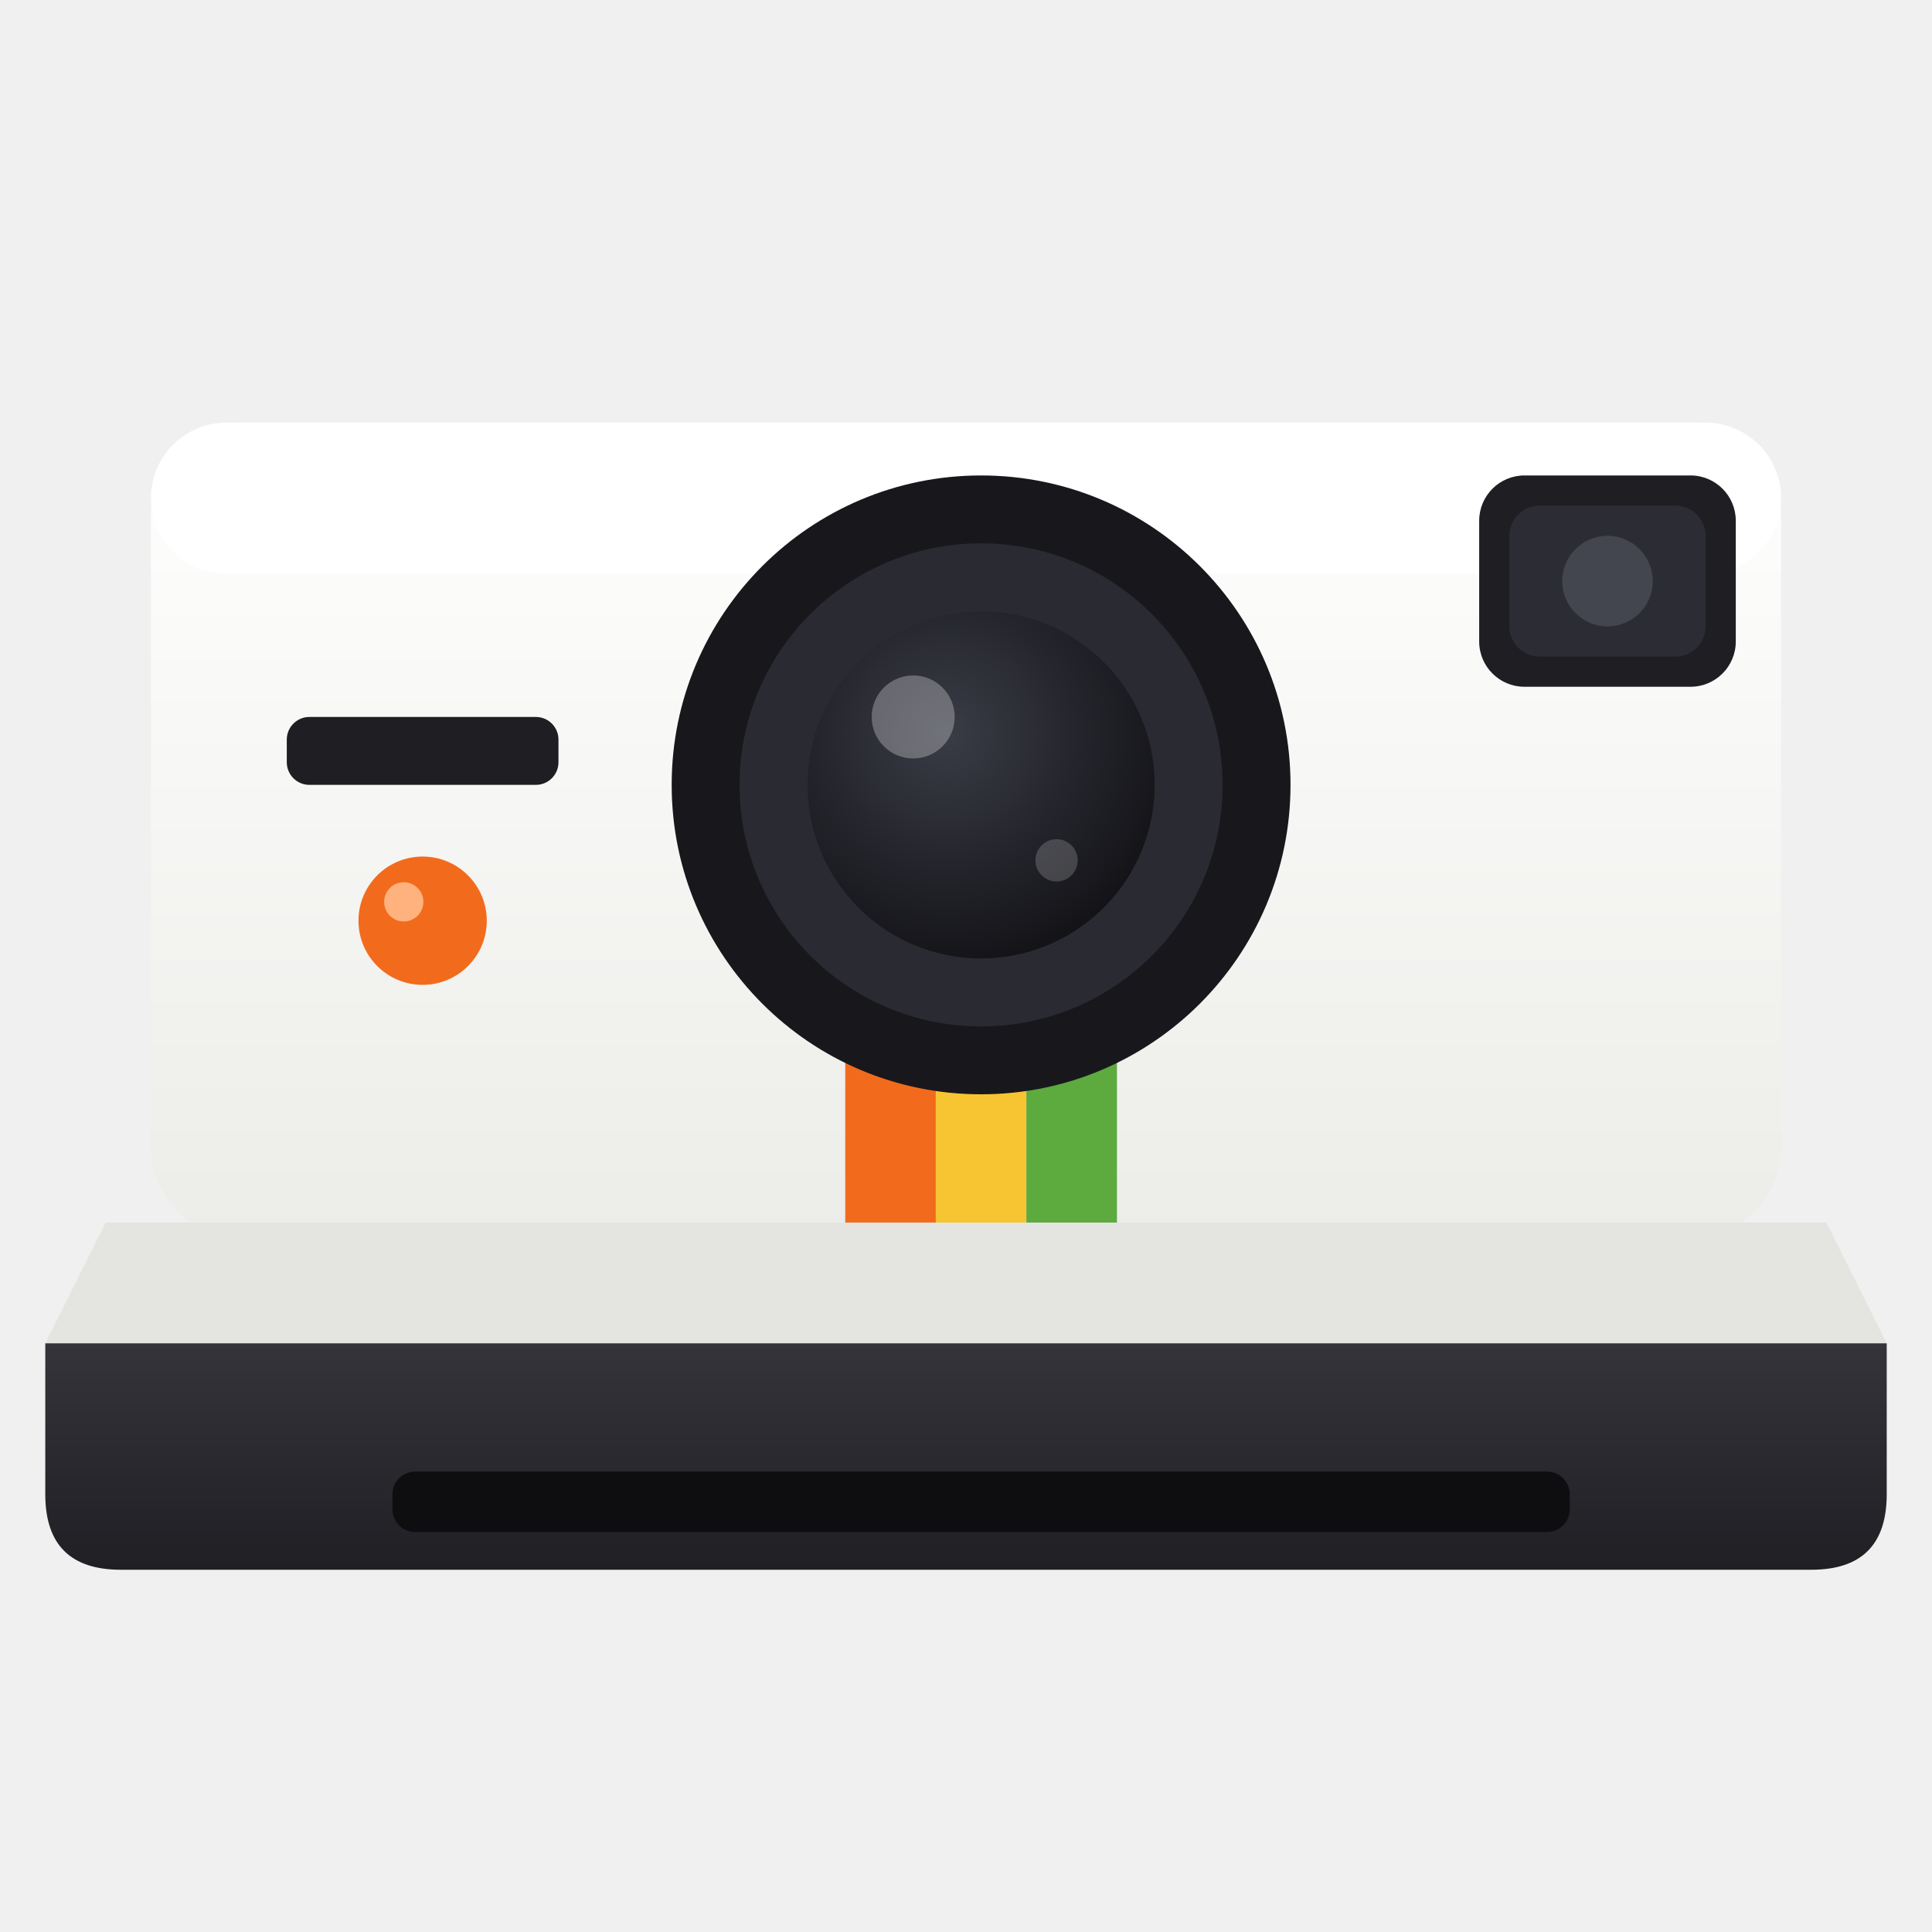
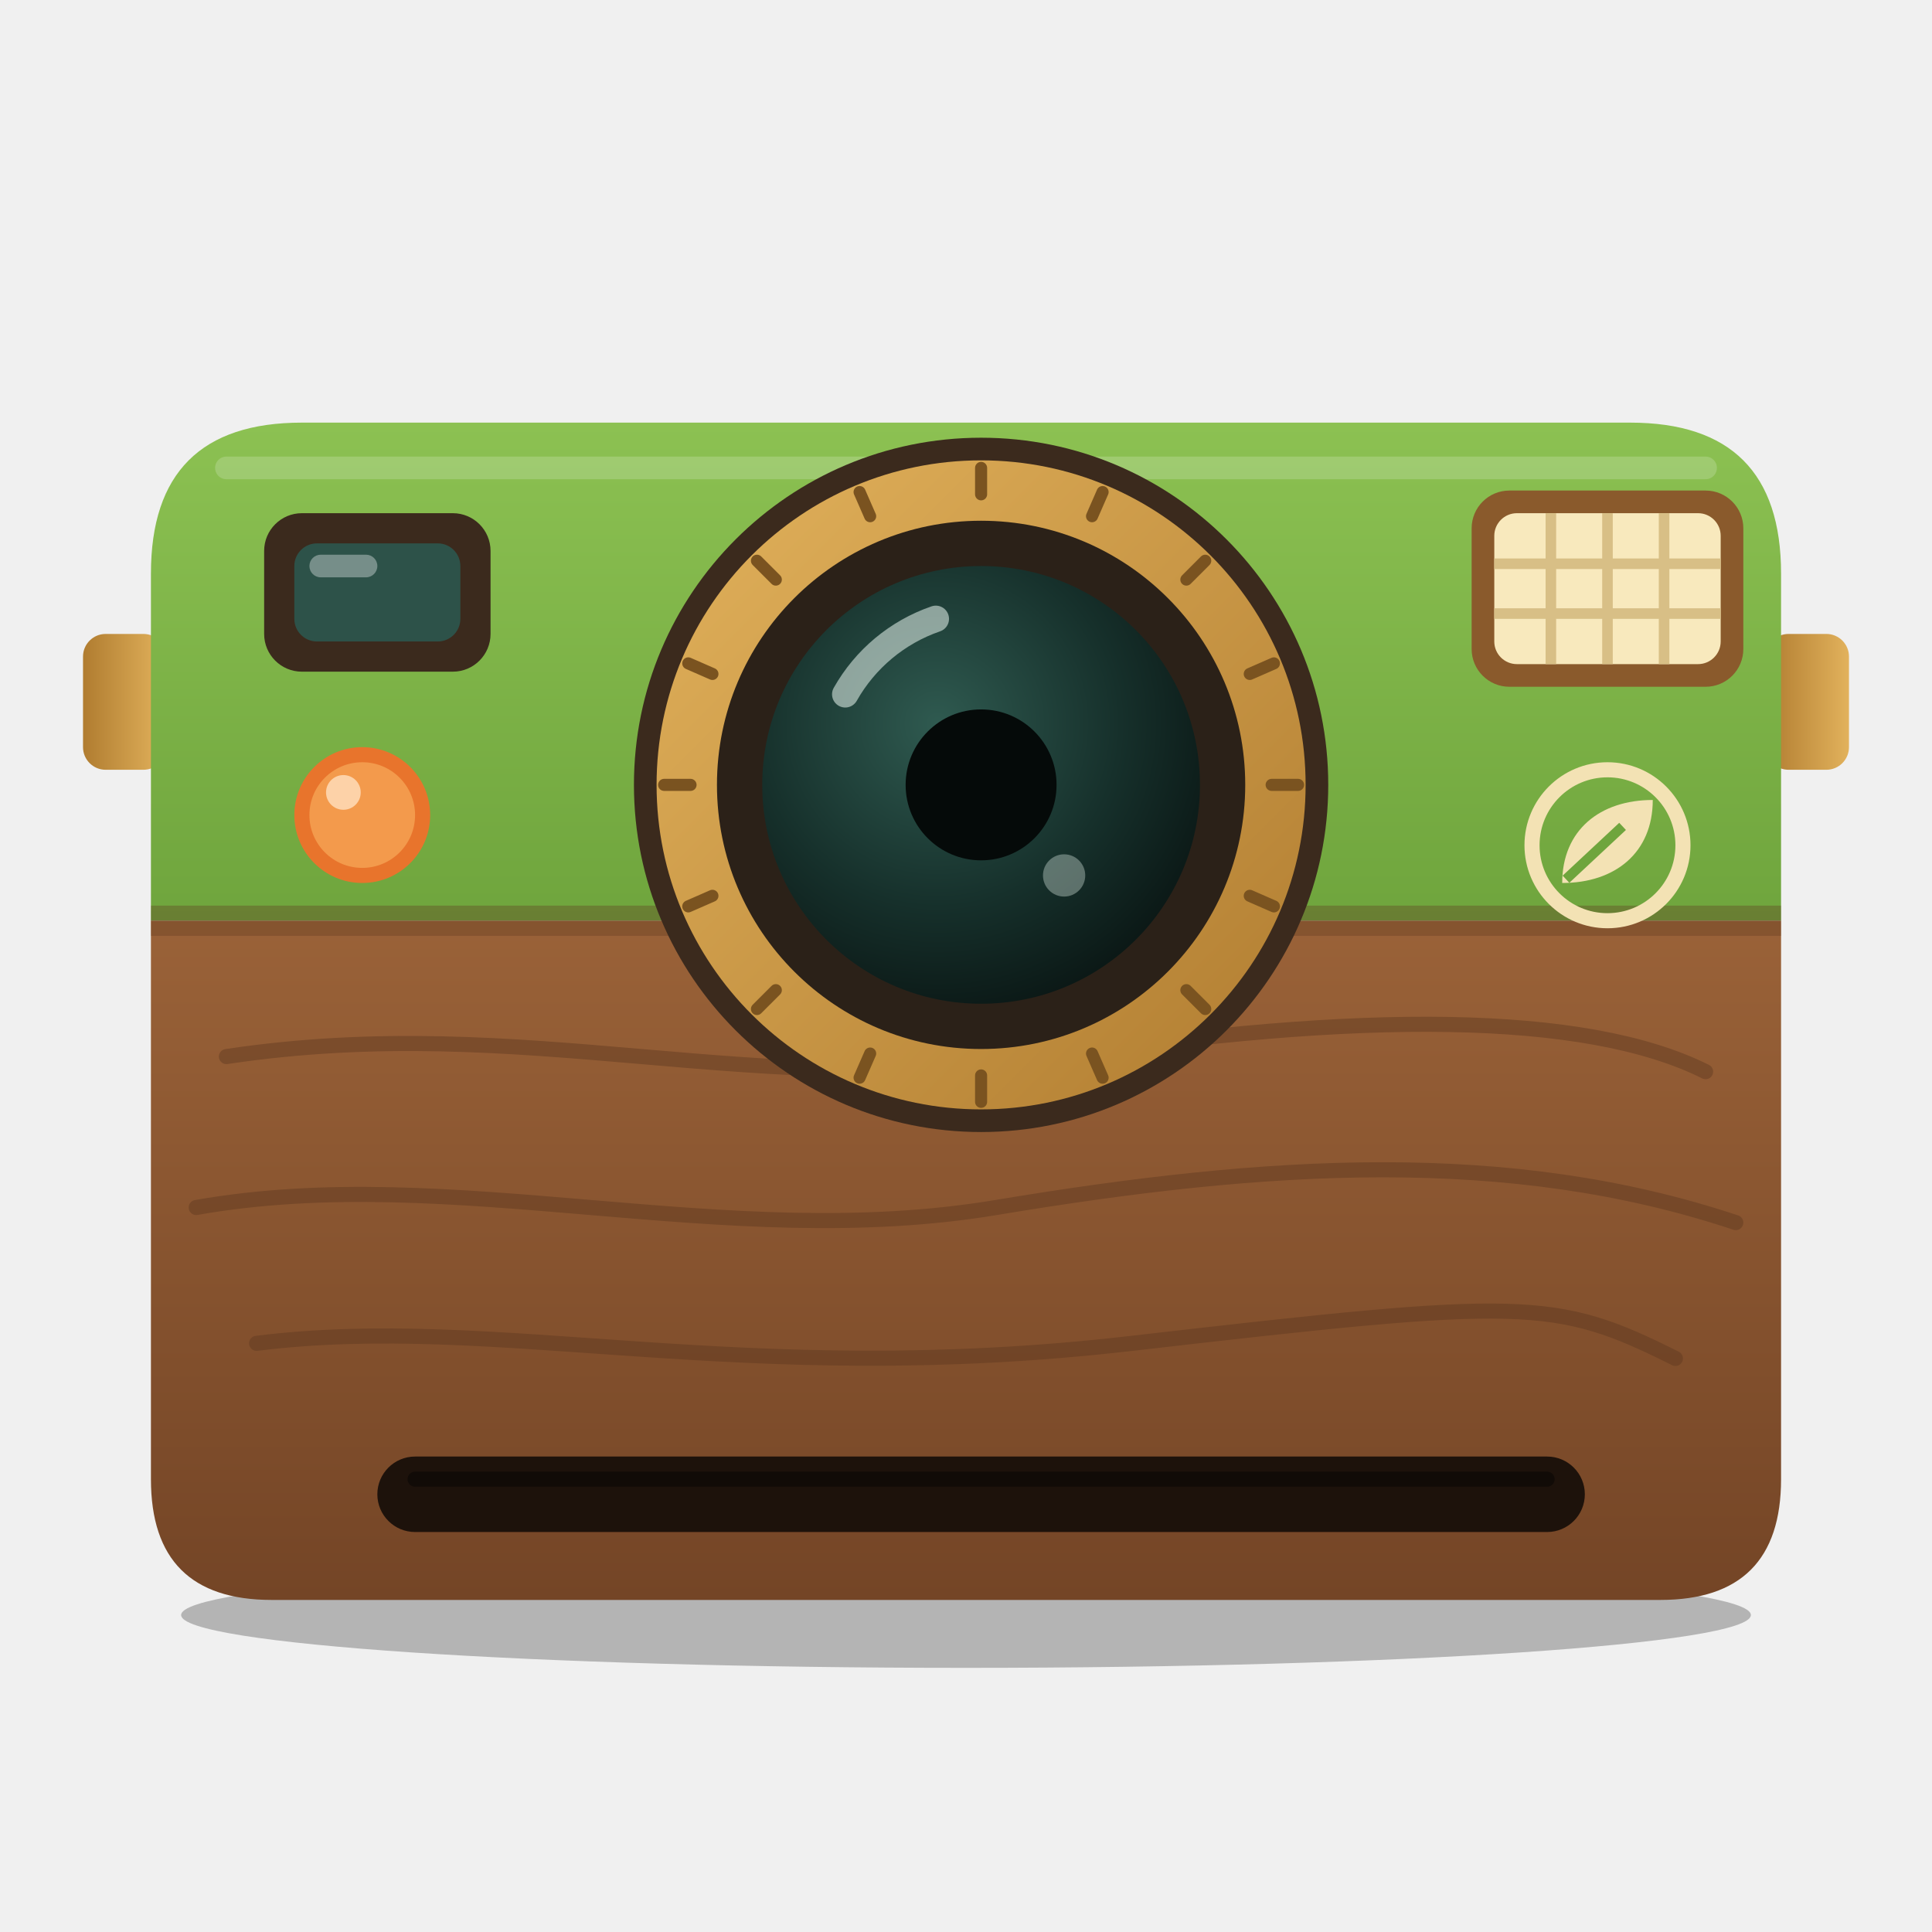
<svg xmlns="http://www.w3.org/2000/svg" viewBox="0 0 256 256" width="256" height="256">
  <defs>
-     <linearGradient id="body" x1="0" y1="0" x2="0" y2="1">
-       <stop offset="0" stop-color="#FFFFFF" />
-       <stop offset="1" stop-color="#ECECE8" />
+     <linearGradient id="leaf" x1="0" y1="0" x2="0" y2="1">
+       <stop offset="0" stop-color="#8cc152" />
+       <stop offset="1" stop-color="#6fa53d" />
    </linearGradient>
-     <linearGradient id="base" x1="0" y1="0" x2="0" y2="1">
-       <stop offset="0" stop-color="#34343A" />
-       <stop offset="1" stop-color="#1F1F24" />
+     <linearGradient id="wood" x1="0" y1="0" x2="0" y2="1">
+       <stop offset="0" stop-color="#9a6238" />
+       <stop offset="1" stop-color="#744526" />
    </linearGradient>
-     <radialGradient id="glass" cx="0.4" cy="0.35" r="0.7">
-       <stop offset="0" stop-color="#3A3C46" />
-       <stop offset="1" stop-color="#121216" />
+     <linearGradient id="gold" x1="0" y1="0" x2="1" y2="1">
+       <stop offset="0" stop-color="#e2b25c" />
+       <stop offset="1" stop-color="#b07c30" />
+     </linearGradient>
+     <radialGradient id="glass" cx="0.4" cy="0.36" r="0.7">
+       <stop offset="0" stop-color="#2f5a50" />
+       <stop offset="0.6" stop-color="#16302b" />
+       <stop offset="1" stop-color="#0a1614" />
    </radialGradient>
+     <linearGradient id="knob" x1="0" y1="0" x2="1" y2="0">
+       <stop offset="0" stop-color="#b07c30" />
+       <stop offset="1" stop-color="#e2b25c" />
+     </linearGradient>
  </defs>
-   <rect x="20" y="56" width="216" height="108" rx="12" fill="url(#body)" />
-   <rect x="20" y="56" width="216" height="20" rx="10" fill="#FFFFFF" />
-   <rect x="196" y="63" width="34" height="28" rx="6" fill="#1E1E23" />
-   <rect x="200" y="67" width="26" height="20" rx="4" fill="#2C2D34" />
-   <circle cx="213" cy="77" r="6" fill="#43454F" />
-   <rect x="38" y="95" width="36" height="9" rx="3" fill="#1E1E23" />
-   <circle cx="56" cy="122" r="8.5" fill="#F26B1D" />
-   <circle cx="53.5" cy="119.5" r="2.6" fill="#FFB27E" />
-   <rect x="112" y="128" width="12" height="40" fill="#F26B1D" />
-   <rect x="124" y="128" width="12" height="40" fill="#F7C531" />
-   <rect x="136" y="128" width="12" height="40" fill="#5DAA3F" />
-   <circle cx="130" cy="104" r="41" fill="#18181C" />
-   <circle cx="130" cy="104" r="32" fill="#2A2B32" />
-   <circle cx="130" cy="104" r="23" fill="url(#glass)" />
-   <circle cx="121" cy="95" r="5.5" fill="#FFFFFF" opacity="0.28" />
-   <circle cx="140" cy="114" r="2.8" fill="#FFFFFF" opacity="0.18" />
-   <path d="M14 162 H242 L250 178 H6 Z" fill="#E4E4E0" />
-   <path d="M6 178 H250 V198 Q250 208 240 208 H16 Q6 208 6 198 Z" fill="url(#base)" />
-   <rect x="52" y="195" width="156" height="8" rx="3" fill="#0E0E11" />
+   <ellipse cx="128" cy="214" rx="104" ry="7" fill="#000000" opacity="0.25" />
+   <rect x="11" y="84" width="11" height="18" rx="3" fill="url(#knob)" />
+   <rect x="234" y="84" width="11" height="18" rx="3" fill="url(#knob)" />
+   <path d="M20 122 V76 Q20 56 40 56 H216 Q236 56 236 76 V122 Z" fill="url(#leaf)" />
+   <path d="M30 62 H226" stroke="#ffffff" stroke-opacity="0.18" stroke-width="3" stroke-linecap="round" />
+   <path d="M20 122 H236 V196 Q236 212 220 212 H36 Q20 212 20 196 Z" fill="url(#wood)" />
+   <g fill="none" stroke="#5e3820" stroke-opacity="0.45" stroke-width="2" stroke-linecap="round">
+     <path d="M30 140 C70 134 100 146 140 140 S210 134 226 142" />
+     <path d="M26 160 C60 154 96 166 132 160 S200 152 230 162" />
+     <path d="M34 178 C66 174 98 184 150 178 S206 172 222 180" />
+   </g>
+   <rect x="20" y="120" width="216" height="4" fill="#5e3820" opacity="0.35" />
+   <rect x="35" y="68" width="30" height="21" rx="5" fill="#3b2a1d" />
+   <rect x="39" y="72" width="22" height="13" rx="3" fill="#2d5249" />
+   <rect x="41" y="73.5" width="9" height="3" rx="1.5" fill="#ffffff" opacity="0.35" />
+   <circle cx="48" cy="108" r="9" fill="#e8742c" />
+   <circle cx="48" cy="108" r="7" fill="#f39a4c" />
+   <circle cx="45.5" cy="105" r="2.3" fill="#ffe0bf" opacity="0.8" />
+   <rect x="195" y="65" width="36" height="26" rx="5" fill="#8a5a2c" />
+   <rect x="198" y="68" width="30" height="20" rx="3" fill="#f8e9bd" />
+   <g stroke="#d8bf86" stroke-width="1.4">
+     <line x1="205.5" y1="68" x2="205.5" y2="88" />
+     <line x1="213" y1="68" x2="213" y2="88" />
+     <line x1="220.5" y1="68" x2="220.5" y2="88" />
+     <line x1="198" y1="74.7" x2="228" y2="74.7" />
+     <line x1="198" y1="81.3" x2="228" y2="81.3" />
+   </g>
+   <circle cx="213" cy="112" r="10" fill="none" stroke="#f3e2b4" stroke-width="2" />
+   <path d="M207 117 C207 110 212 106 219 106 C219 113 214 117 207 117 Z" fill="#f3e2b4" />
+   <path d="M207.5 116.5 L215 109.5" stroke="#6fa53d" stroke-width="1.3" />
+   <circle cx="130" cy="104" r="46" fill="#3b2a1d" />
+   <circle cx="130" cy="104" r="43" fill="url(#gold)" />
+   <g stroke="#7a5320" stroke-width="1.6" stroke-linecap="round">
+     <line x1="168.5" y1="104.0" x2="172.0" y2="104.0" />
+     <line x1="165.6" y1="118.7" x2="168.8" y2="120.1" />
+     <line x1="157.2" y1="131.2" x2="159.7" y2="133.7" />
+     <line x1="144.7" y1="139.6" x2="146.1" y2="142.8" />
+     <line x1="130.0" y1="142.5" x2="130.0" y2="146.0" />
+     <line x1="115.3" y1="139.6" x2="113.9" y2="142.8" />
+     <line x1="102.8" y1="131.2" x2="100.3" y2="133.7" />
+     <line x1="94.4" y1="118.7" x2="91.2" y2="120.1" />
+     <line x1="91.5" y1="104.0" x2="88.0" y2="104.0" />
+     <line x1="94.4" y1="89.3" x2="91.2" y2="87.9" />
+     <line x1="102.8" y1="76.8" x2="100.3" y2="74.3" />
+     <line x1="115.3" y1="68.4" x2="113.9" y2="65.2" />
+     <line x1="130.0" y1="65.5" x2="130.0" y2="62.0" />
+     <line x1="144.7" y1="68.4" x2="146.1" y2="65.2" />
+     <line x1="157.2" y1="76.8" x2="159.7" y2="74.3" />
+     <line x1="165.6" y1="89.3" x2="168.8" y2="87.9" />
+   </g>
+   <circle cx="130" cy="104" r="35" fill="#2b2118" />
+   <circle cx="130" cy="104" r="29" fill="url(#glass)" />
+   <circle cx="130" cy="104" r="10" fill="#050a09" />
+   <path d="M112 92 A22 22 0 0 1 124 82" fill="none" stroke="#e8f5ef" stroke-opacity="0.55" stroke-width="3.5" stroke-linecap="round" />
+   <circle cx="141" cy="116" r="2.8" fill="#e8f5ef" opacity="0.35" />
+   <rect x="50" y="193" width="160" height="10" rx="5" fill="#1d120b" />
+   <rect x="54" y="195" width="152" height="2" rx="1" fill="#000000" opacity="0.4" />
</svg>
